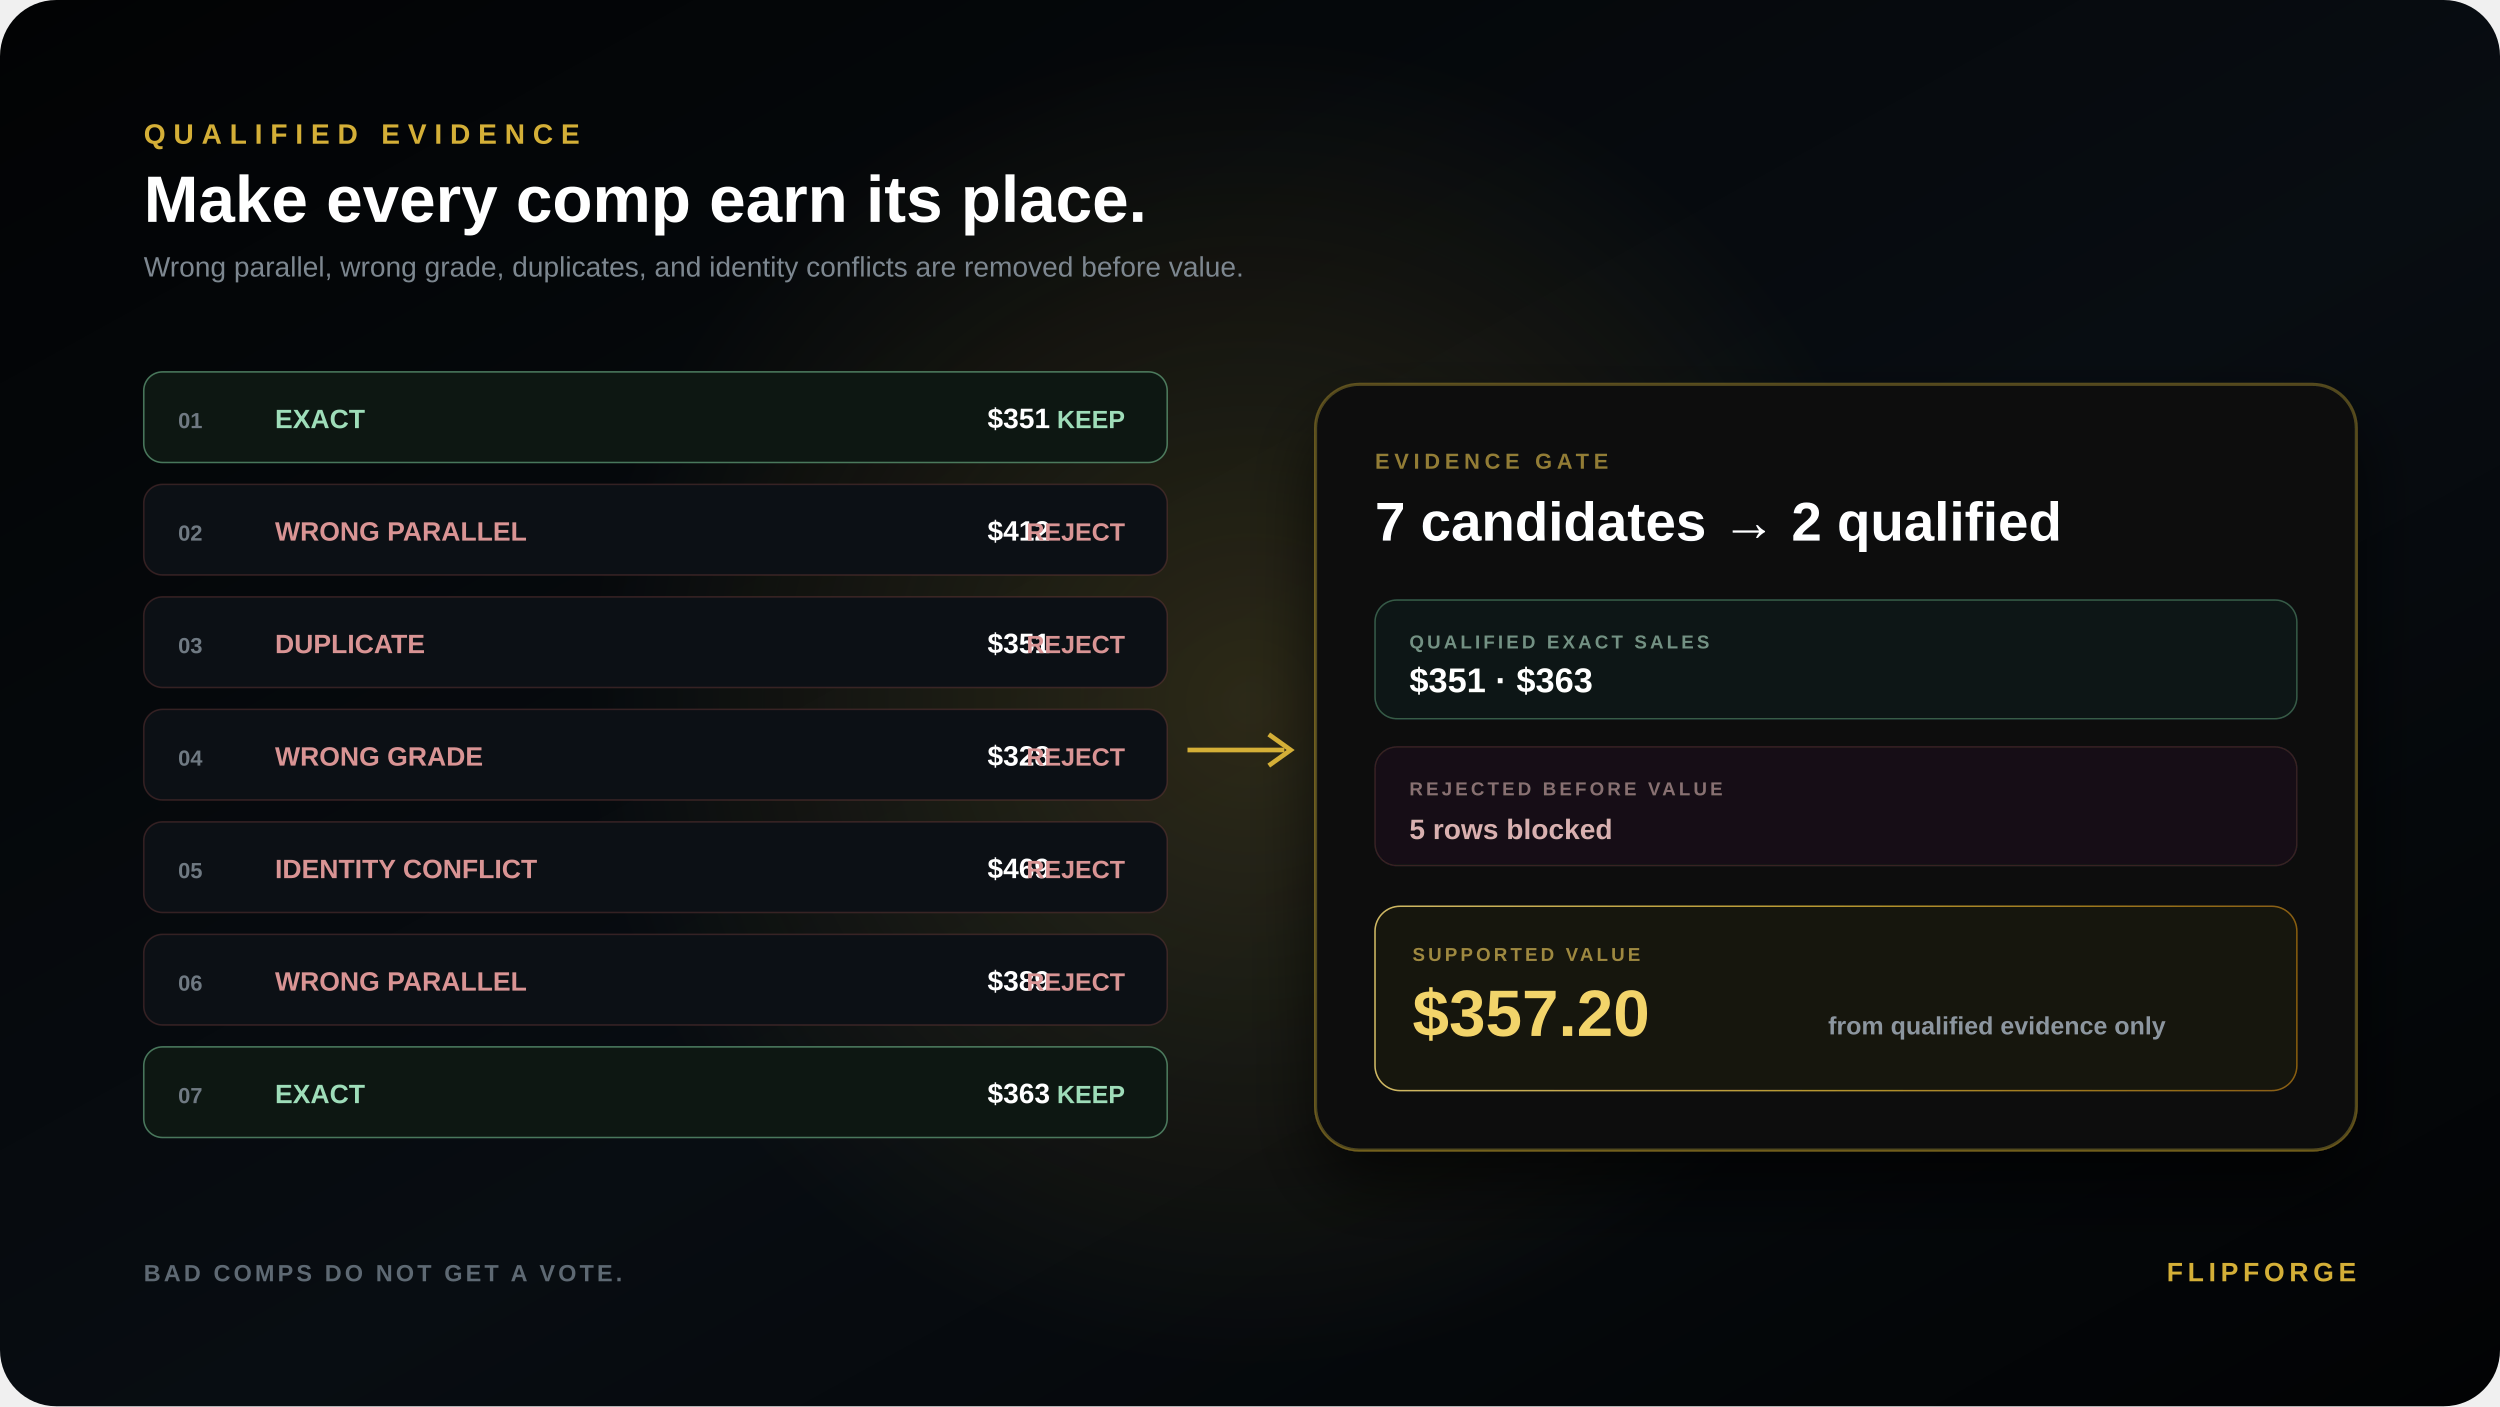
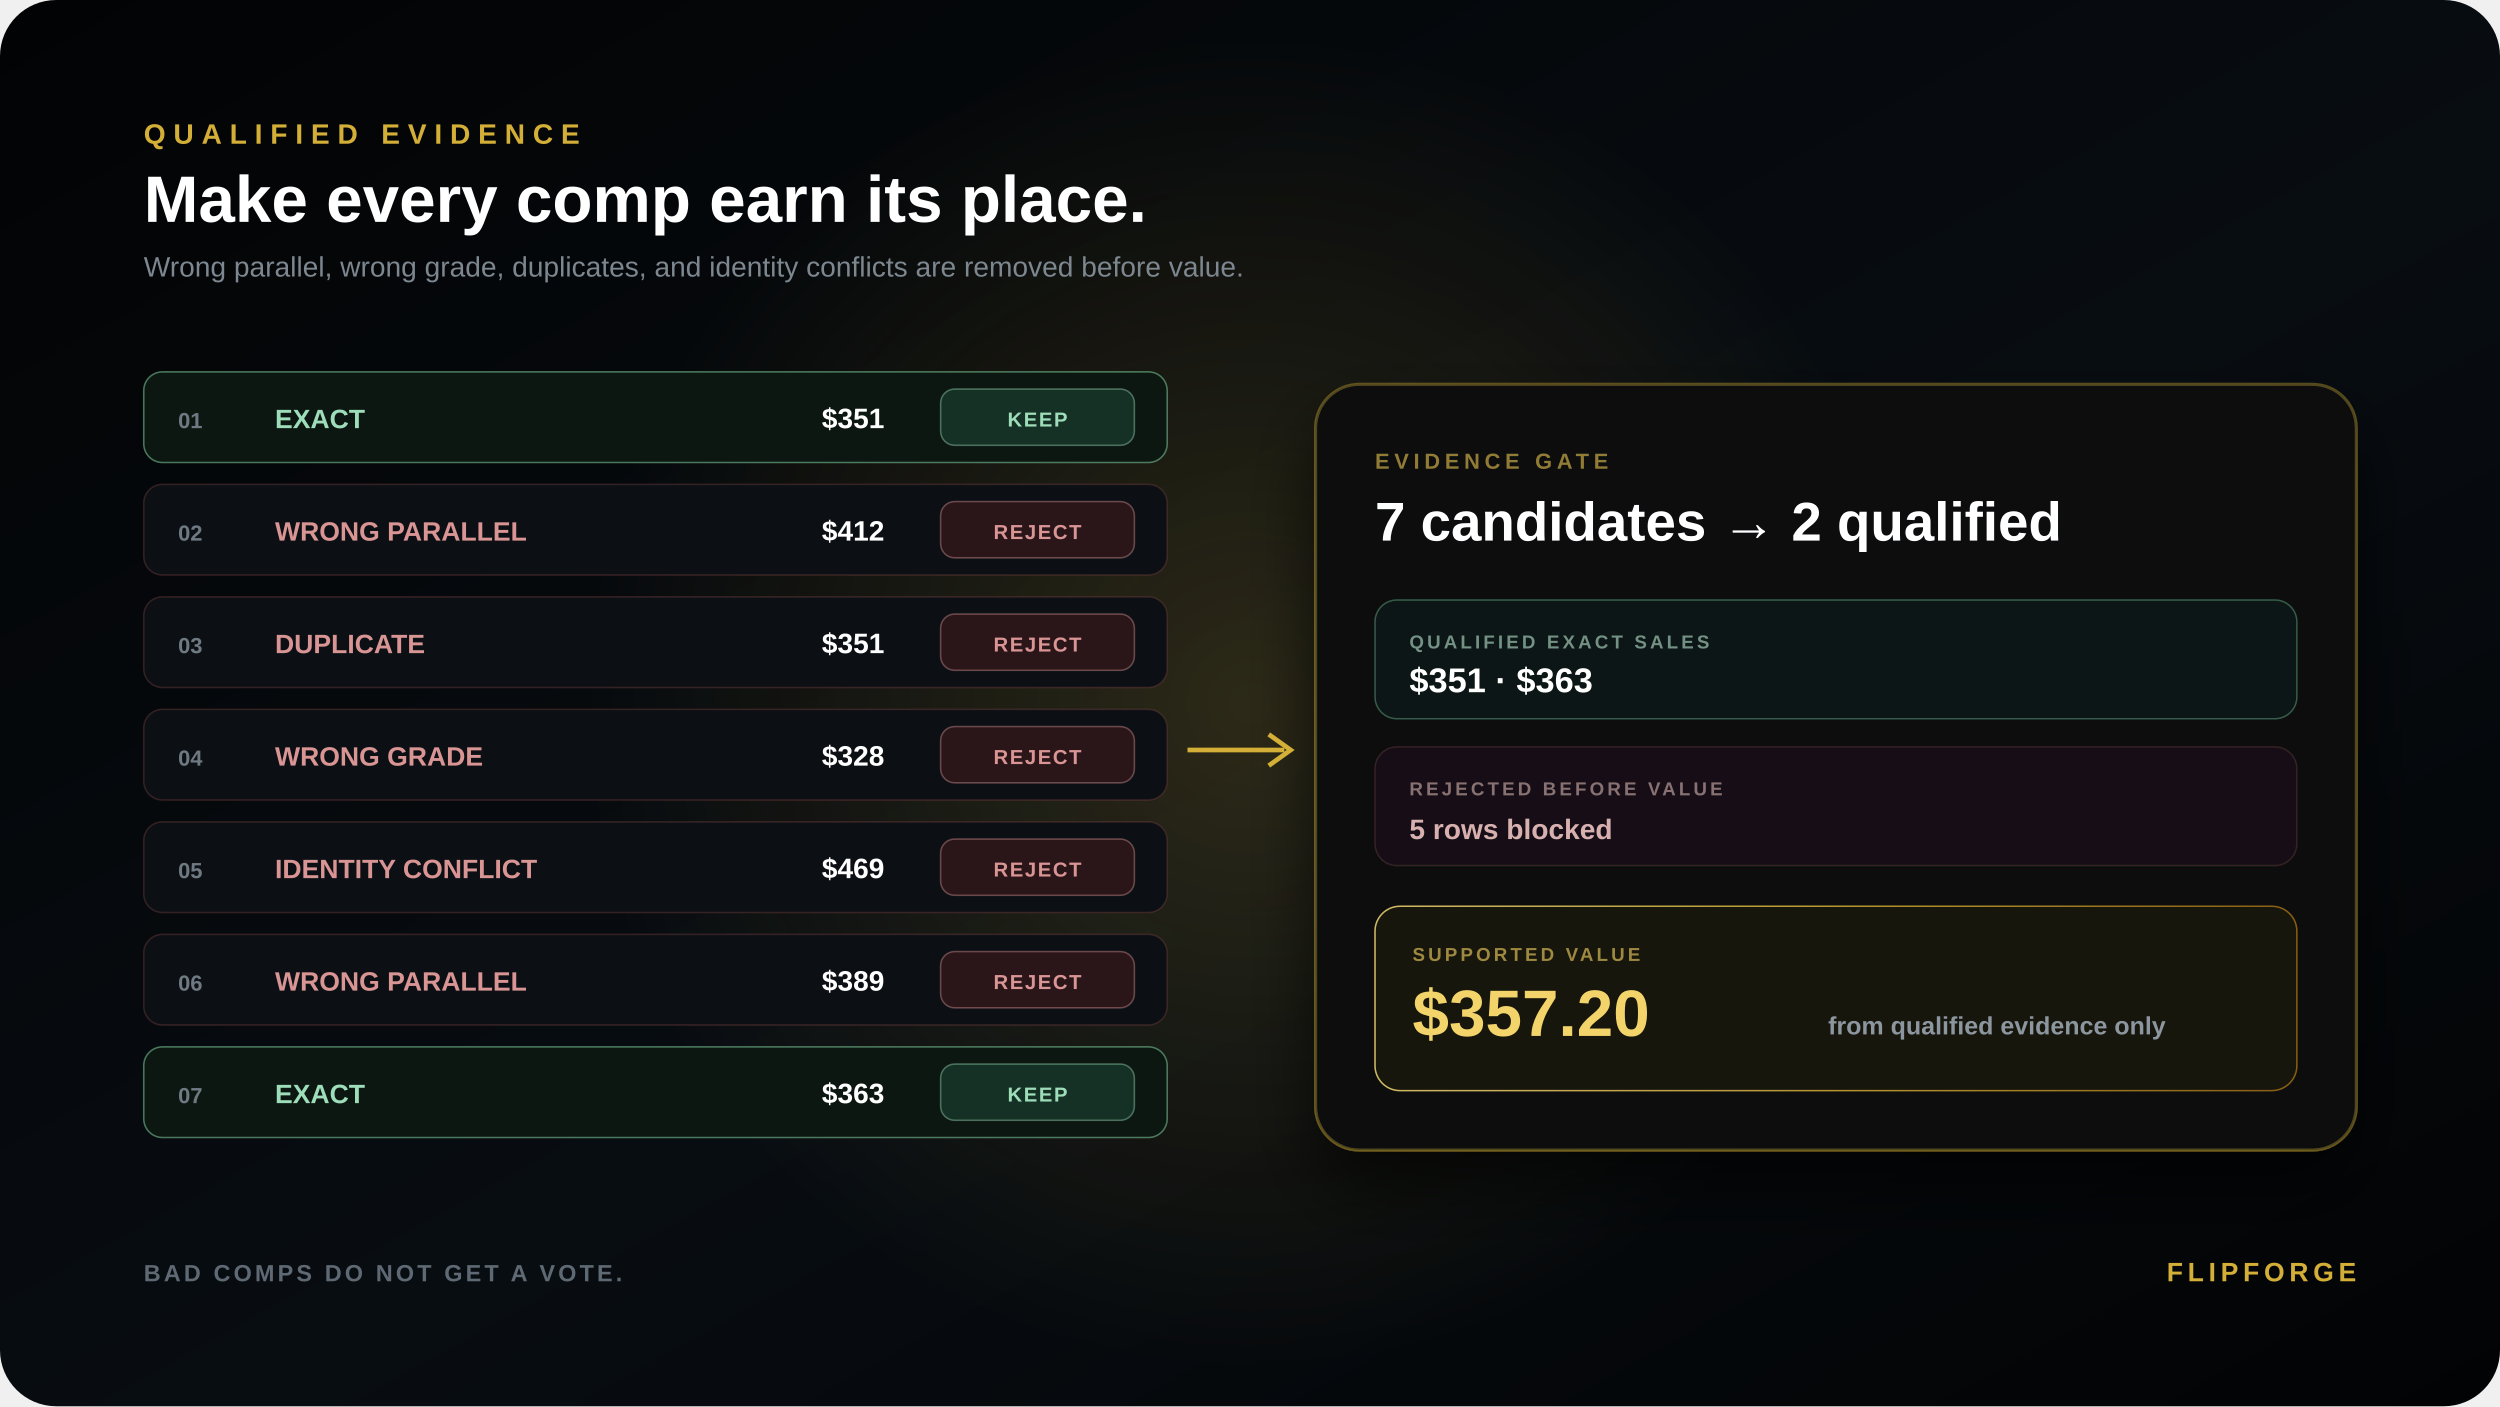
<svg xmlns="http://www.w3.org/2000/svg" viewBox="0 0 1600 900" role="img" aria-labelledby="t d">
  <defs>
    <linearGradient id="bg" x1="0" y1="0" x2="1" y2="1">
      <stop stop-color="#020304" />
      <stop offset=".55" stop-color="#080d12" />
      <stop offset="1" stop-color="#020304" />
    </linearGradient>
    <linearGradient id="gold">
      <stop stop-color="#F1D673" />
      <stop offset=".48" stop-color="#D4AF37" />
      <stop offset="1" stop-color="#9D6B12" />
    </linearGradient>
    <radialGradient id="glow">
      <stop stop-color="#D4AF37" stop-opacity=".18" />
      <stop offset="1" stop-color="#D4AF37" stop-opacity="0" />
    </radialGradient>
    <filter id="s" x="-30%" y="-30%" width="160%" height="160%">
      <feDropShadow dx="0" dy="24" stdDeviation="22" flood-opacity=".65" />
    </filter>
  </defs>
  <rect width="1600" height="900" rx="36" fill="url(#bg)" />
  <circle cx="800" cy="450" r="430" fill="url(#glow)" />
  <text x="92" y="92" fill="#D4AF37" font-family="Arial,Helvetica,sans-serif" font-size="18" font-weight="900" letter-spacing="5">QUALIFIED EVIDENCE</text>
  <text x="92" y="142" fill="#fff" font-family="Arial,Helvetica,sans-serif" font-size="42" font-weight="900">Make every comp earn its place.</text>
  <text x="92" y="177" fill="#7d8790" font-family="Arial,Helvetica,sans-serif" font-size="18">Wrong parallel, wrong grade, duplicates, and identity conflicts are removed before value.</text>
  <g transform="translate(92 238)" font-family="Arial,Helvetica,sans-serif">
    <g transform="translate(0 0)">
      <rect width="655" height="58" rx="12" fill="#0d1712" stroke="#6fb68b" stroke-opacity=".62" />
      <text x="22" y="36" fill="#6f7982" font-size="14" font-weight="900">01</text>
      <text x="84" y="36" fill="#9eddb9" font-size="17" font-weight="900">EXACT</text>
-       <text x="540" y="36" fill="#fff" font-size="18" font-weight="900">$351</text>
-       <text x="628" y="36" fill="#9eddb9" text-anchor="end" font-size="16" font-weight="900">KEEP</text>
+       <text x="474" y="36" fill="#fff" text-anchor="end" font-size="18" font-weight="900">$351</text>
+       <rect x="510" y="11" width="124" height="36" rx="9" fill="#153024" stroke="#9eddb9" stroke-opacity=".42" />
+       <text x="572" y="35" fill="#9eddb9" text-anchor="middle" font-size="13" font-weight="900" letter-spacing="1">KEEP</text>
    </g>
    <g transform="translate(0 72)">
      <rect width="655" height="58" rx="12" fill="#0c1015" stroke="#703c3c" stroke-opacity=".42" />
      <text x="22" y="36" fill="#6f7982" font-size="14" font-weight="900">02</text>
      <text x="84" y="36" fill="#d99494" font-size="17" font-weight="900">WRONG PARALLEL</text>
-       <text x="540" y="36" fill="#fff" font-size="18" font-weight="900">$412</text>
-       <text x="628" y="36" fill="#d99494" text-anchor="end" font-size="16" font-weight="900">REJECT</text>
+       <text x="474" y="36" fill="#fff" text-anchor="end" font-size="18" font-weight="900">$412</text>
+       <rect x="510" y="11" width="124" height="36" rx="9" fill="#2a1519" stroke="#d99494" stroke-opacity=".42" />
+       <text x="572" y="35" fill="#d99494" text-anchor="middle" font-size="13" font-weight="900" letter-spacing="1">REJECT</text>
    </g>
    <g transform="translate(0 144)">
      <rect width="655" height="58" rx="12" fill="#0c1015" stroke="#703c3c" stroke-opacity=".42" />
      <text x="22" y="36" fill="#6f7982" font-size="14" font-weight="900">03</text>
      <text x="84" y="36" fill="#d99494" font-size="17" font-weight="900">DUPLICATE</text>
-       <text x="540" y="36" fill="#fff" font-size="18" font-weight="900">$351</text>
-       <text x="628" y="36" fill="#d99494" text-anchor="end" font-size="16" font-weight="900">REJECT</text>
+       <text x="474" y="36" fill="#fff" text-anchor="end" font-size="18" font-weight="900">$351</text>
+       <rect x="510" y="11" width="124" height="36" rx="9" fill="#2a1519" stroke="#d99494" stroke-opacity=".42" />
+       <text x="572" y="35" fill="#d99494" text-anchor="middle" font-size="13" font-weight="900" letter-spacing="1">REJECT</text>
    </g>
    <g transform="translate(0 216)">
      <rect width="655" height="58" rx="12" fill="#0c1015" stroke="#703c3c" stroke-opacity=".42" />
      <text x="22" y="36" fill="#6f7982" font-size="14" font-weight="900">04</text>
      <text x="84" y="36" fill="#d99494" font-size="17" font-weight="900">WRONG GRADE</text>
-       <text x="540" y="36" fill="#fff" font-size="18" font-weight="900">$328</text>
-       <text x="628" y="36" fill="#d99494" text-anchor="end" font-size="16" font-weight="900">REJECT</text>
+       <text x="474" y="36" fill="#fff" text-anchor="end" font-size="18" font-weight="900">$328</text>
+       <rect x="510" y="11" width="124" height="36" rx="9" fill="#2a1519" stroke="#d99494" stroke-opacity=".42" />
+       <text x="572" y="35" fill="#d99494" text-anchor="middle" font-size="13" font-weight="900" letter-spacing="1">REJECT</text>
    </g>
    <g transform="translate(0 288)">
      <rect width="655" height="58" rx="12" fill="#0c1015" stroke="#703c3c" stroke-opacity=".42" />
      <text x="22" y="36" fill="#6f7982" font-size="14" font-weight="900">05</text>
      <text x="84" y="36" fill="#d99494" font-size="17" font-weight="900">IDENTITY CONFLICT</text>
-       <text x="540" y="36" fill="#fff" font-size="18" font-weight="900">$469</text>
-       <text x="628" y="36" fill="#d99494" text-anchor="end" font-size="16" font-weight="900">REJECT</text>
+       <text x="474" y="36" fill="#fff" text-anchor="end" font-size="18" font-weight="900">$469</text>
+       <rect x="510" y="11" width="124" height="36" rx="9" fill="#2a1519" stroke="#d99494" stroke-opacity=".42" />
+       <text x="572" y="35" fill="#d99494" text-anchor="middle" font-size="13" font-weight="900" letter-spacing="1">REJECT</text>
    </g>
    <g transform="translate(0 360)">
      <rect width="655" height="58" rx="12" fill="#0c1015" stroke="#703c3c" stroke-opacity=".42" />
      <text x="22" y="36" fill="#6f7982" font-size="14" font-weight="900">06</text>
      <text x="84" y="36" fill="#d99494" font-size="17" font-weight="900">WRONG PARALLEL</text>
-       <text x="540" y="36" fill="#fff" font-size="18" font-weight="900">$389</text>
-       <text x="628" y="36" fill="#d99494" text-anchor="end" font-size="16" font-weight="900">REJECT</text>
+       <text x="474" y="36" fill="#fff" text-anchor="end" font-size="18" font-weight="900">$389</text>
+       <rect x="510" y="11" width="124" height="36" rx="9" fill="#2a1519" stroke="#d99494" stroke-opacity=".42" />
+       <text x="572" y="35" fill="#d99494" text-anchor="middle" font-size="13" font-weight="900" letter-spacing="1">REJECT</text>
    </g>
    <g transform="translate(0 432)">
      <rect width="655" height="58" rx="12" fill="#0d1712" stroke="#6fb68b" stroke-opacity=".62" />
      <text x="22" y="36" fill="#6f7982" font-size="14" font-weight="900">07</text>
      <text x="84" y="36" fill="#9eddb9" font-size="17" font-weight="900">EXACT</text>
-       <text x="540" y="36" fill="#fff" font-size="18" font-weight="900">$363</text>
-       <text x="628" y="36" fill="#9eddb9" text-anchor="end" font-size="16" font-weight="900">KEEP</text>
+       <text x="474" y="36" fill="#fff" text-anchor="end" font-size="18" font-weight="900">$363</text>
+       <rect x="510" y="11" width="124" height="36" rx="9" fill="#153024" stroke="#9eddb9" stroke-opacity=".42" />
+       <text x="572" y="35" fill="#9eddb9" text-anchor="middle" font-size="13" font-weight="900" letter-spacing="1">KEEP</text>
    </g>
  </g>
  <g transform="translate(842 246)" filter="url(#s)" font-family="Arial,Helvetica,sans-serif">
    <rect width="666" height="490" rx="28" fill="#070b10" stroke="#D4AF37" stroke-opacity=".36" stroke-width="2" />
    <text x="38" y="54" fill="#927b34" font-size="14" font-weight="900" letter-spacing="3">EVIDENCE GATE</text>
    <text x="38" y="100" fill="#fff" font-size="35" font-weight="900">7 candidates → 2 qualified</text>
    <g transform="translate(38 138)">
      <rect width="590" height="76" rx="14" fill="#0d1712" stroke="#6fb68b" stroke-opacity=".44" />
      <text x="22" y="31" fill="#739184" font-size="12" font-weight="900" letter-spacing="2">QUALIFIED EXACT SALES</text>
      <text x="22" y="59" fill="#fff" font-size="22" font-weight="900">$351 · $363</text>
    </g>
    <g transform="translate(38 232)">
      <rect width="590" height="76" rx="14" fill="#121014" stroke="#7d3f3f" stroke-opacity=".38" />
      <text x="22" y="31" fill="#897072" font-size="12" font-weight="900" letter-spacing="2">REJECTED BEFORE VALUE</text>
      <text x="22" y="59" fill="#d9b0b0" font-size="18" font-weight="900">5 rows blocked</text>
    </g>
    <g transform="translate(38 334)">
      <rect width="590" height="118" rx="16" fill="#17140c" stroke="url(#gold)" stroke-opacity=".85" />
      <text x="24" y="35" fill="#9e893f" font-size="12" font-weight="900" letter-spacing="2">SUPPORTED VALUE</text>
      <text x="24" y="83" fill="#F2D46B" font-size="42" font-weight="900">$357.20</text>
      <text x="290" y="82" fill="#8c969f" font-size="16" font-weight="700">from qualified evidence only</text>
    </g>
  </g>
  <path d="M760 480h62" stroke="#D4AF37" stroke-width="3" />
  <path d="m812 470 14 10-14 10" fill="none" stroke="#D4AF37" stroke-width="3" />
  <text x="92" y="820" fill="#5e6973" font-family="Arial,Helvetica,sans-serif" font-size="15" font-weight="700" letter-spacing="2">BAD COMPS DO NOT GET A VOTE.</text>
  <text x="1508" y="820" fill="#D4AF37" font-family="Arial,Helvetica,sans-serif" font-size="17" font-weight="900" letter-spacing="3" text-anchor="end">FLIPFORGE</text>
</svg>
